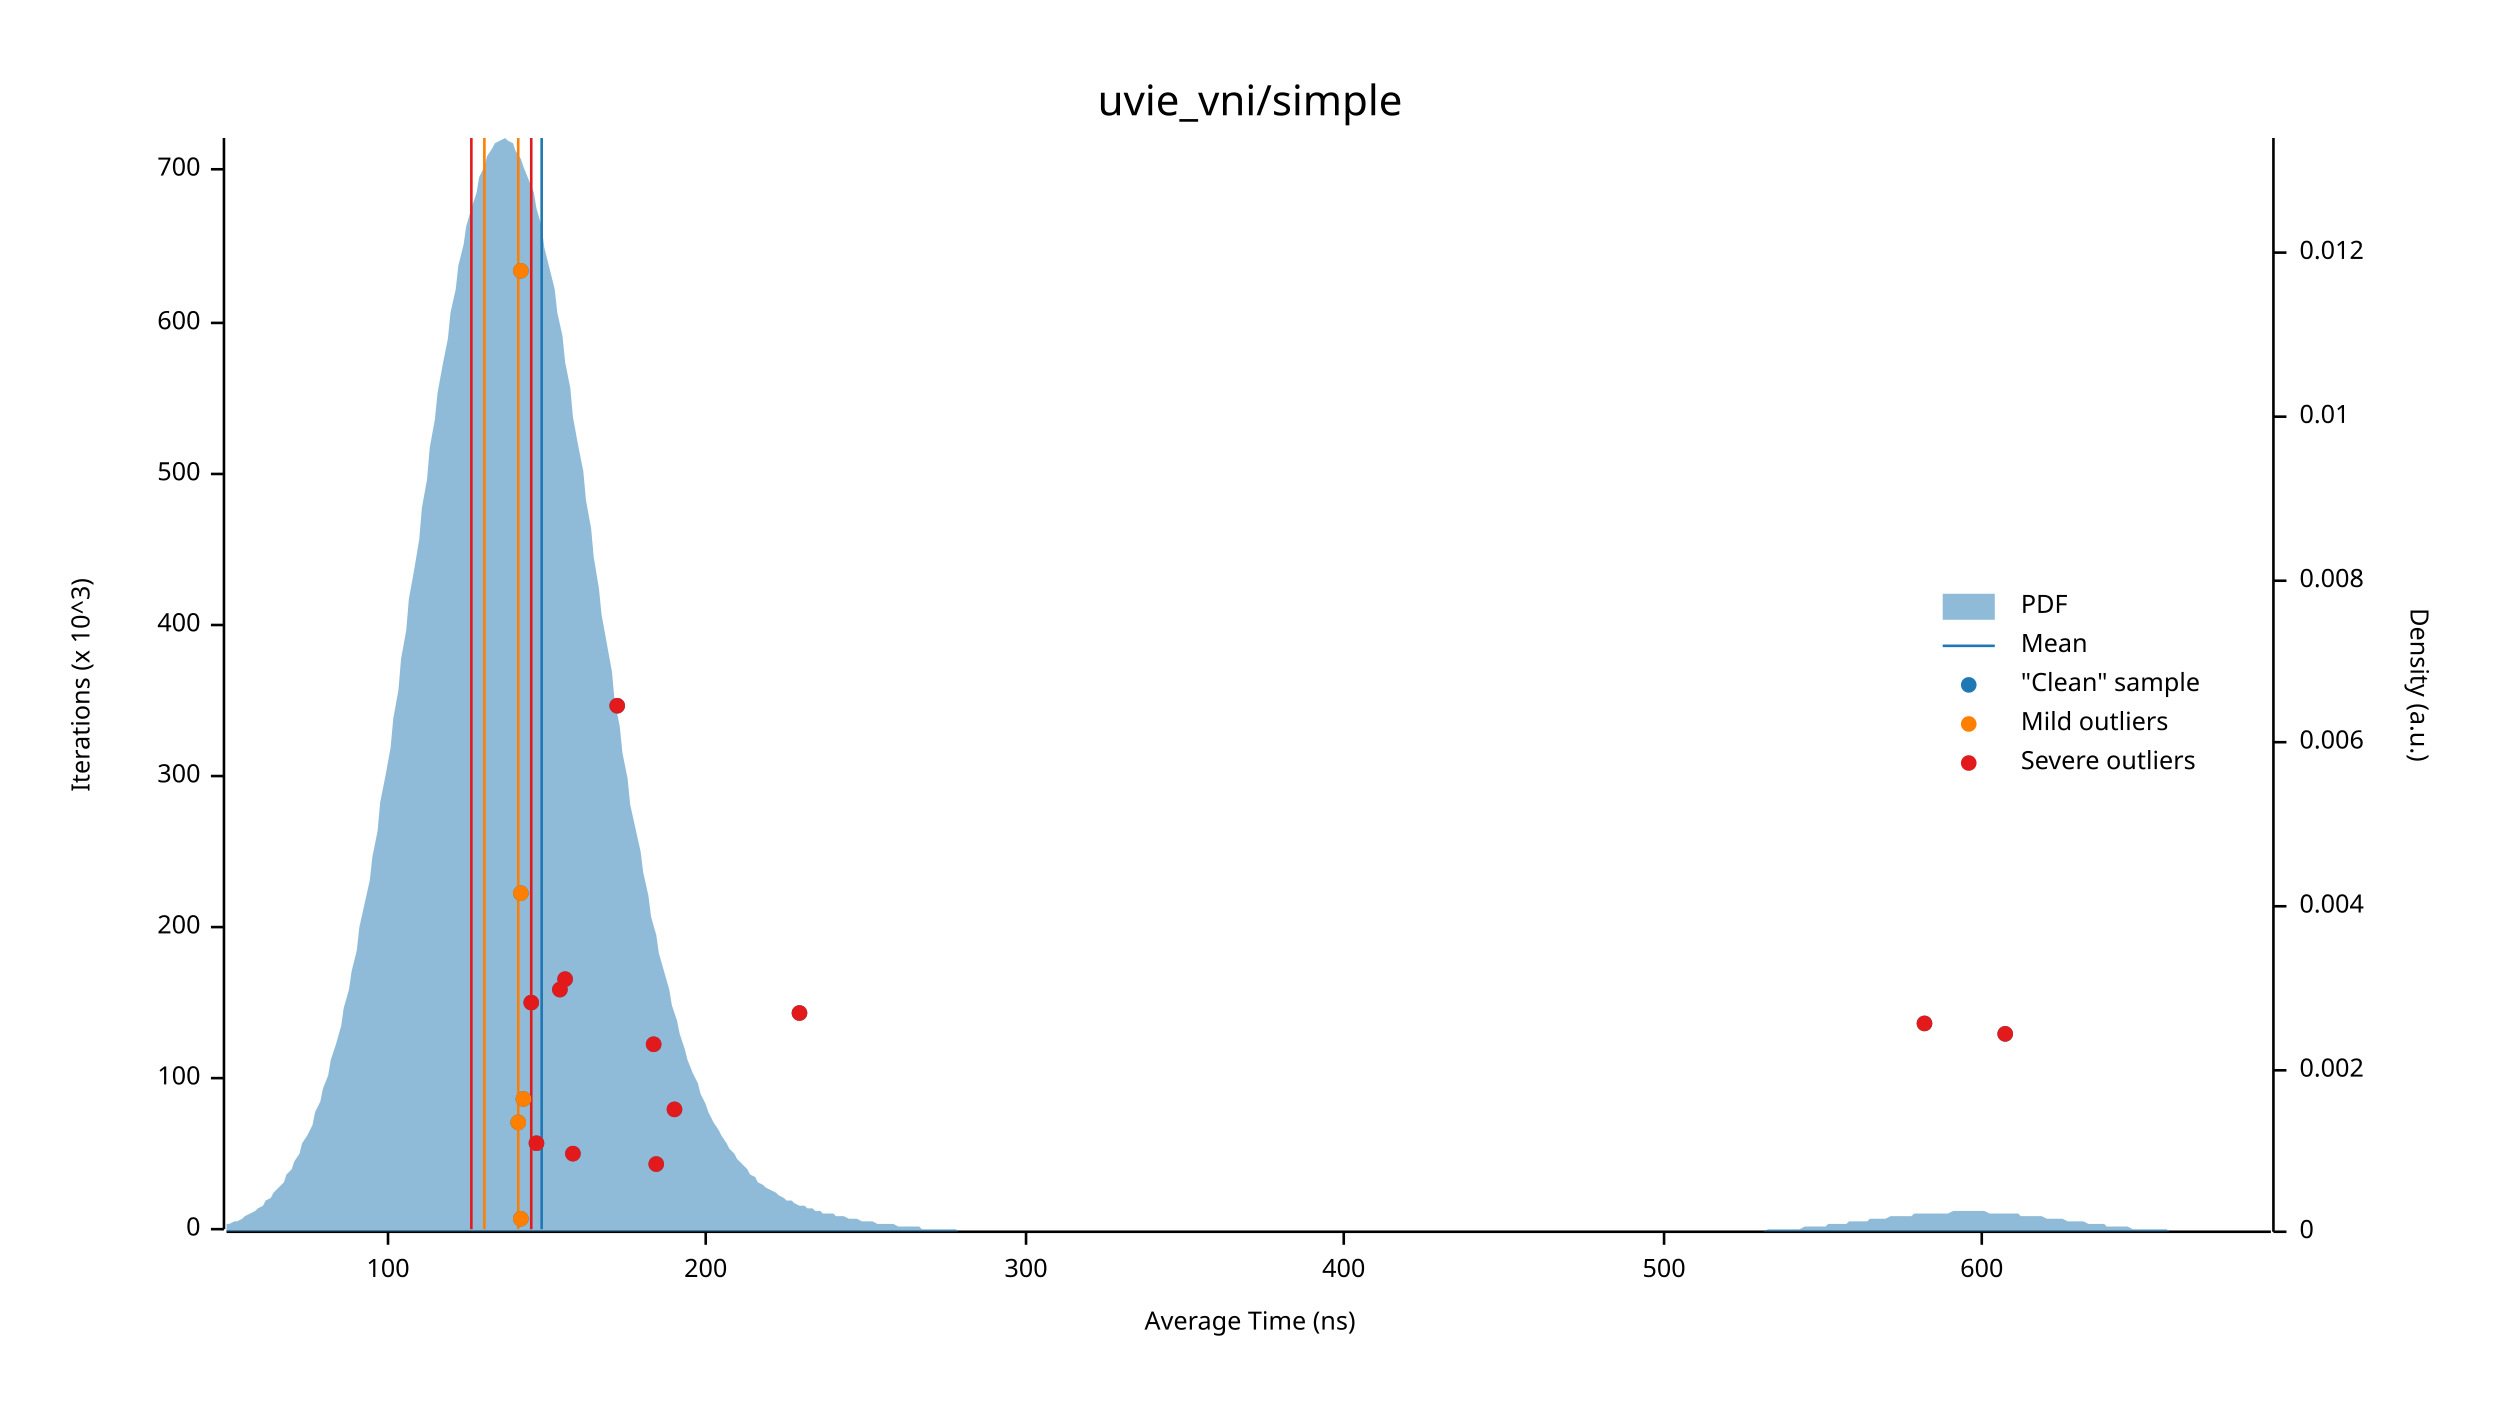
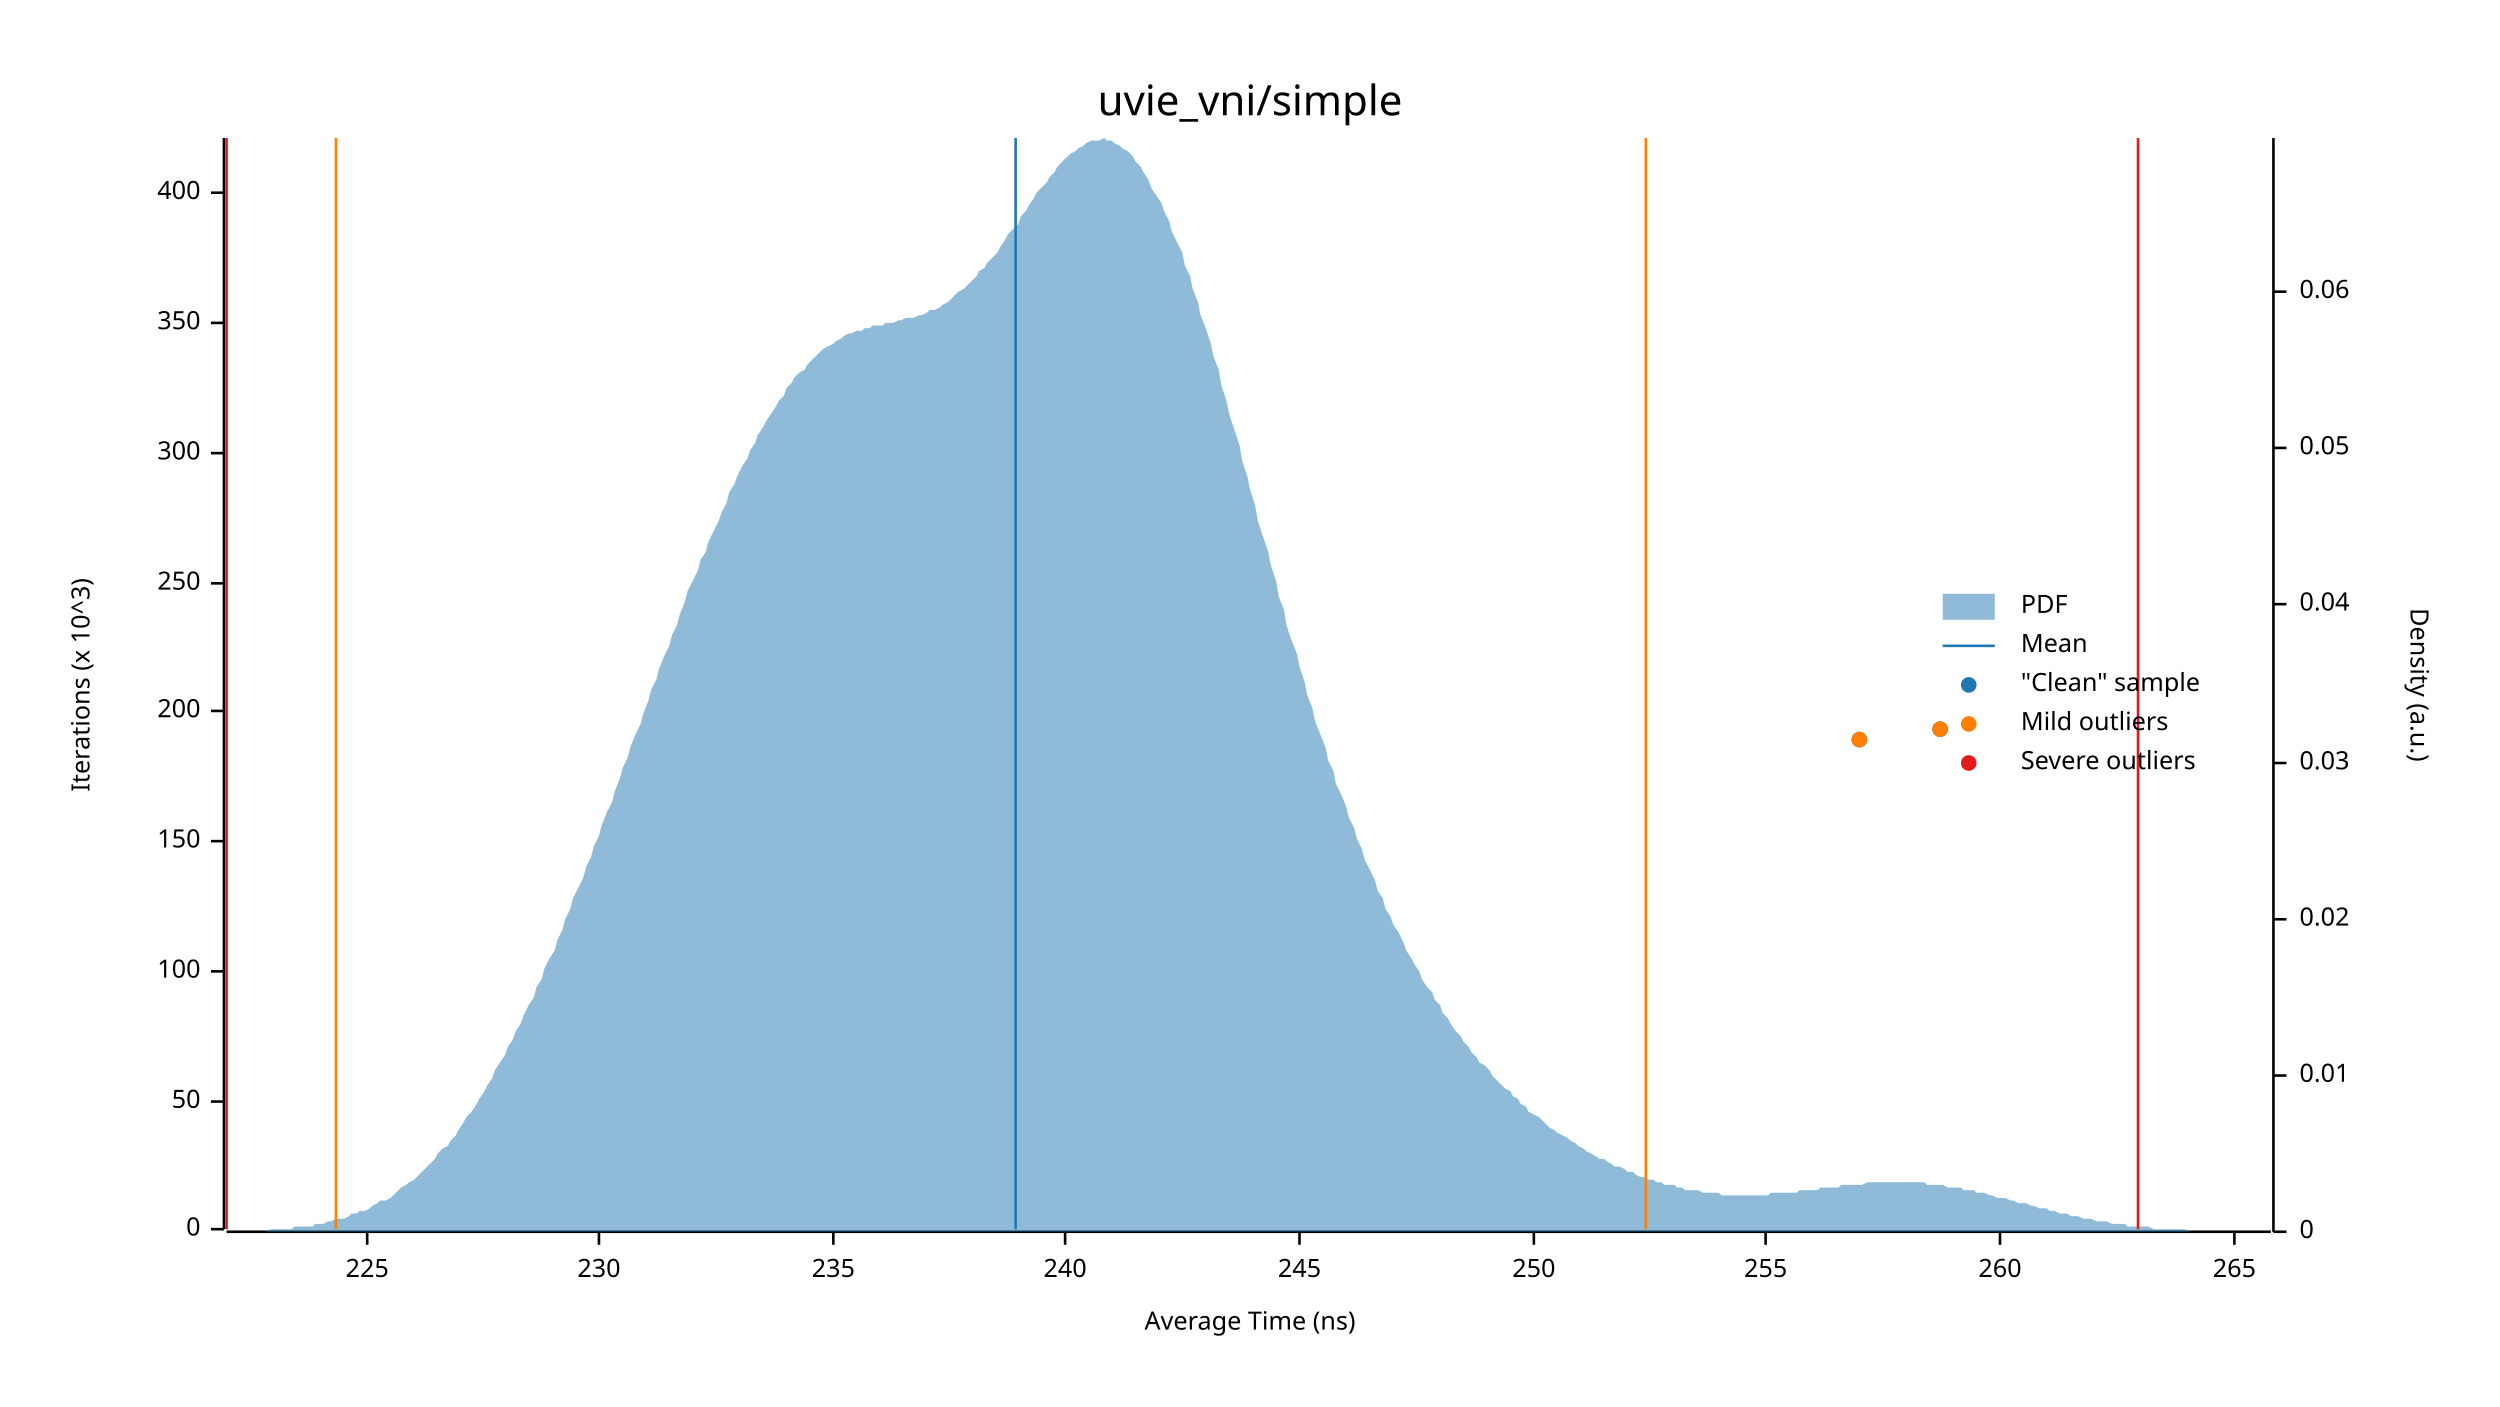
<svg xmlns="http://www.w3.org/2000/svg" width="960" height="540" viewBox="0 0 960 540">
  <text x="480" y="32" dy="0.76em" text-anchor="middle" font-family="sans-serif" font-size="16.129" opacity="1" fill="#000000">
uvie_vni/simple
</text>
  <text x="27" y="263" dy="0.76em" text-anchor="middle" font-family="sans-serif" font-size="9.677" opacity="1" fill="#000000" transform="rotate(270, 27, 263)">
Iterations (x 10^3)
</text>
  <text x="480" y="513" dy="-0.5ex" text-anchor="middle" font-family="sans-serif" font-size="9.677" opacity="1" fill="#000000">
Average Time (ns)
</text>
  <polyline fill="none" opacity="1" stroke="#000000" stroke-width="1" points="86,53 86,472 " />
  <text x="77" y="472" dy="0.5ex" text-anchor="end" font-family="sans-serif" font-size="9.677" opacity="1" fill="#000000">
0
</text>
  <polyline fill="none" opacity="1" stroke="#000000" stroke-width="1" points="81,472 86,472 " />
-   <text x="77" y="414" dy="0.5ex" text-anchor="end" font-family="sans-serif" font-size="9.677" opacity="1" fill="#000000">
+   <text x="77" y="423" dy="0.5ex" text-anchor="end" font-family="sans-serif" font-size="9.677" opacity="1" fill="#000000">
+ 50
+ </text>
+   <polyline fill="none" opacity="1" stroke="#000000" stroke-width="1" points="81,423 86,423 " />
+   <text x="77" y="373" dy="0.5ex" text-anchor="end" font-family="sans-serif" font-size="9.677" opacity="1" fill="#000000">
100
</text>
-   <polyline fill="none" opacity="1" stroke="#000000" stroke-width="1" points="81,414 86,414 " />
-   <text x="77" y="356" dy="0.5ex" text-anchor="end" font-family="sans-serif" font-size="9.677" opacity="1" fill="#000000">
+   <polyline fill="none" opacity="1" stroke="#000000" stroke-width="1" points="81,373 86,373 " />
+   <text x="77" y="323" dy="0.5ex" text-anchor="end" font-family="sans-serif" font-size="9.677" opacity="1" fill="#000000">
+ 150
+ </text>
+   <polyline fill="none" opacity="1" stroke="#000000" stroke-width="1" points="81,323 86,323 " />
+   <text x="77" y="273" dy="0.5ex" text-anchor="end" font-family="sans-serif" font-size="9.677" opacity="1" fill="#000000">
200
</text>
-   <polyline fill="none" opacity="1" stroke="#000000" stroke-width="1" points="81,356 86,356 " />
-   <text x="77" y="298" dy="0.5ex" text-anchor="end" font-family="sans-serif" font-size="9.677" opacity="1" fill="#000000">
+   <polyline fill="none" opacity="1" stroke="#000000" stroke-width="1" points="81,273 86,273 " />
+   <text x="77" y="224" dy="0.5ex" text-anchor="end" font-family="sans-serif" font-size="9.677" opacity="1" fill="#000000">
+ 250
+ </text>
+   <polyline fill="none" opacity="1" stroke="#000000" stroke-width="1" points="81,224 86,224 " />
+   <text x="77" y="174" dy="0.5ex" text-anchor="end" font-family="sans-serif" font-size="9.677" opacity="1" fill="#000000">
300
</text>
-   <polyline fill="none" opacity="1" stroke="#000000" stroke-width="1" points="81,298 86,298 " />
-   <text x="77" y="240" dy="0.5ex" text-anchor="end" font-family="sans-serif" font-size="9.677" opacity="1" fill="#000000">
+   <polyline fill="none" opacity="1" stroke="#000000" stroke-width="1" points="81,174 86,174 " />
+   <text x="77" y="124" dy="0.5ex" text-anchor="end" font-family="sans-serif" font-size="9.677" opacity="1" fill="#000000">
+ 350
+ </text>
+   <polyline fill="none" opacity="1" stroke="#000000" stroke-width="1" points="81,124 86,124 " />
+   <text x="77" y="74" dy="0.5ex" text-anchor="end" font-family="sans-serif" font-size="9.677" opacity="1" fill="#000000">
400
</text>
-   <polyline fill="none" opacity="1" stroke="#000000" stroke-width="1" points="81,240 86,240 " />
-   <text x="77" y="182" dy="0.5ex" text-anchor="end" font-family="sans-serif" font-size="9.677" opacity="1" fill="#000000">
- 500
+   <polyline fill="none" opacity="1" stroke="#000000" stroke-width="1" points="81,74 86,74 " />
+   <polyline fill="none" opacity="1" stroke="#000000" stroke-width="1" points="87,473 872,473 " />
+   <text x="141" y="483" dy="0.76em" text-anchor="middle" font-family="sans-serif" font-size="9.677" opacity="1" fill="#000000">
+ 225
</text>
-   <polyline fill="none" opacity="1" stroke="#000000" stroke-width="1" points="81,182 86,182 " />
-   <text x="77" y="124" dy="0.5ex" text-anchor="end" font-family="sans-serif" font-size="9.677" opacity="1" fill="#000000">
- 600
+   <polyline fill="none" opacity="1" stroke="#000000" stroke-width="1" points="141,473 141,478 " />
+   <text x="230" y="483" dy="0.76em" text-anchor="middle" font-family="sans-serif" font-size="9.677" opacity="1" fill="#000000">
+ 230
</text>
-   <polyline fill="none" opacity="1" stroke="#000000" stroke-width="1" points="81,124 86,124 " />
-   <text x="77" y="65" dy="0.5ex" text-anchor="end" font-family="sans-serif" font-size="9.677" opacity="1" fill="#000000">
- 700
+   <polyline fill="none" opacity="1" stroke="#000000" stroke-width="1" points="230,473 230,478 " />
+   <text x="320" y="483" dy="0.76em" text-anchor="middle" font-family="sans-serif" font-size="9.677" opacity="1" fill="#000000">
+ 235
</text>
-   <polyline fill="none" opacity="1" stroke="#000000" stroke-width="1" points="81,65 86,65 " />
-   <polyline fill="none" opacity="1" stroke="#000000" stroke-width="1" points="87,473 872,473 " />
-   <text x="149" y="483" dy="0.76em" text-anchor="middle" font-family="sans-serif" font-size="9.677" opacity="1" fill="#000000">
- 100
+   <polyline fill="none" opacity="1" stroke="#000000" stroke-width="1" points="320,473 320,478 " />
+   <text x="409" y="483" dy="0.76em" text-anchor="middle" font-family="sans-serif" font-size="9.677" opacity="1" fill="#000000">
+ 240
</text>
-   <polyline fill="none" opacity="1" stroke="#000000" stroke-width="1" points="149,473 149,478 " />
-   <text x="271" y="483" dy="0.76em" text-anchor="middle" font-family="sans-serif" font-size="9.677" opacity="1" fill="#000000">
- 200
+   <polyline fill="none" opacity="1" stroke="#000000" stroke-width="1" points="409,473 409,478 " />
+   <text x="499" y="483" dy="0.76em" text-anchor="middle" font-family="sans-serif" font-size="9.677" opacity="1" fill="#000000">
+ 245
</text>
-   <polyline fill="none" opacity="1" stroke="#000000" stroke-width="1" points="271,473 271,478 " />
-   <text x="394" y="483" dy="0.76em" text-anchor="middle" font-family="sans-serif" font-size="9.677" opacity="1" fill="#000000">
- 300
+   <polyline fill="none" opacity="1" stroke="#000000" stroke-width="1" points="499,473 499,478 " />
+   <text x="589" y="483" dy="0.76em" text-anchor="middle" font-family="sans-serif" font-size="9.677" opacity="1" fill="#000000">
+ 250
</text>
-   <polyline fill="none" opacity="1" stroke="#000000" stroke-width="1" points="394,473 394,478 " />
-   <text x="516" y="483" dy="0.76em" text-anchor="middle" font-family="sans-serif" font-size="9.677" opacity="1" fill="#000000">
- 400
+   <polyline fill="none" opacity="1" stroke="#000000" stroke-width="1" points="589,473 589,478 " />
+   <text x="678" y="483" dy="0.76em" text-anchor="middle" font-family="sans-serif" font-size="9.677" opacity="1" fill="#000000">
+ 255
</text>
-   <polyline fill="none" opacity="1" stroke="#000000" stroke-width="1" points="516,473 516,478 " />
-   <text x="639" y="483" dy="0.76em" text-anchor="middle" font-family="sans-serif" font-size="9.677" opacity="1" fill="#000000">
- 500
+   <polyline fill="none" opacity="1" stroke="#000000" stroke-width="1" points="678,473 678,478 " />
+   <text x="768" y="483" dy="0.76em" text-anchor="middle" font-family="sans-serif" font-size="9.677" opacity="1" fill="#000000">
+ 260
</text>
-   <polyline fill="none" opacity="1" stroke="#000000" stroke-width="1" points="639,473 639,478 " />
-   <text x="761" y="483" dy="0.76em" text-anchor="middle" font-family="sans-serif" font-size="9.677" opacity="1" fill="#000000">
- 600
+   <polyline fill="none" opacity="1" stroke="#000000" stroke-width="1" points="768,473 768,478 " />
+   <text x="858" y="483" dy="0.76em" text-anchor="middle" font-family="sans-serif" font-size="9.677" opacity="1" fill="#000000">
+ 265
</text>
-   <polyline fill="none" opacity="1" stroke="#000000" stroke-width="1" points="761,473 761,478 " />
+   <polyline fill="none" opacity="1" stroke="#000000" stroke-width="1" points="858,473 858,478 " />
  <text x="933" y="263" dy="0.76em" text-anchor="middle" font-family="sans-serif" font-size="9.677" opacity="1" fill="#000000" transform="rotate(90, 933, 263)">
Density (a.u.)
</text>
  <polyline fill="none" opacity="1" stroke="#000000" stroke-width="1" points="873,53 873,473 " />
  <text x="883" y="473" dy="0.5ex" text-anchor="start" font-family="sans-serif" font-size="9.677" opacity="1" fill="#000000">
0
</text>
  <polyline fill="none" opacity="1" stroke="#000000" stroke-width="1" points="873,473 878,473 " />
-   <text x="883" y="411" dy="0.5ex" text-anchor="start" font-family="sans-serif" font-size="9.677" opacity="1" fill="#000000">
- 0.002
- </text>
-   <polyline fill="none" opacity="1" stroke="#000000" stroke-width="1" points="873,411 878,411 " />
-   <text x="883" y="348" dy="0.5ex" text-anchor="start" font-family="sans-serif" font-size="9.677" opacity="1" fill="#000000">
- 0.004
- </text>
-   <polyline fill="none" opacity="1" stroke="#000000" stroke-width="1" points="873,348 878,348 " />
-   <text x="883" y="285" dy="0.5ex" text-anchor="start" font-family="sans-serif" font-size="9.677" opacity="1" fill="#000000">
- 0.006
- </text>
-   <polyline fill="none" opacity="1" stroke="#000000" stroke-width="1" points="873,285 878,285 " />
-   <text x="883" y="223" dy="0.5ex" text-anchor="start" font-family="sans-serif" font-size="9.677" opacity="1" fill="#000000">
- 0.008
- </text>
-   <polyline fill="none" opacity="1" stroke="#000000" stroke-width="1" points="873,223 878,223 " />
-   <text x="883" y="160" dy="0.5ex" text-anchor="start" font-family="sans-serif" font-size="9.677" opacity="1" fill="#000000">
+   <text x="883" y="413" dy="0.5ex" text-anchor="start" font-family="sans-serif" font-size="9.677" opacity="1" fill="#000000">
0.01
</text>
-   <polyline fill="none" opacity="1" stroke="#000000" stroke-width="1" points="873,160 878,160 " />
-   <text x="883" y="97" dy="0.5ex" text-anchor="start" font-family="sans-serif" font-size="9.677" opacity="1" fill="#000000">
- 0.012
+   <polyline fill="none" opacity="1" stroke="#000000" stroke-width="1" points="873,413 878,413 " />
+   <text x="883" y="353" dy="0.5ex" text-anchor="start" font-family="sans-serif" font-size="9.677" opacity="1" fill="#000000">
+ 0.02
</text>
-   <polyline fill="none" opacity="1" stroke="#000000" stroke-width="1" points="873,97 878,97 " />
-   <polygon opacity="0.5" fill="#1F78B4" points="87,470 88,470 90,469 91,469 93,468 94,467 96,466 98,465 99,464 101,463 102,461 104,460 105,458 107,456 109,454 110,451 112,449 113,446 115,443 116,439 118,436 120,432 121,427 123,423 124,418 126,413 127,407 129,401 131,394 132,387 134,380 135,373 137,365 138,356 140,347 142,338 143,329 145,319 146,308 148,298 150,287 151,276 153,265 154,253 156,242 157,230 159,219 161,207 162,195 164,184 165,172 167,161 168,151 170,140 172,130 173,120 175,111 176,102 178,94 179,87 181,80 183,74 184,68 186,64 187,60 189,57 190,55 192,54 194,53 195,54 197,55 198,58 200,61 201,64 203,69 205,74 206,80 208,87 209,95 211,103 213,111 214,120 216,129 217,139 219,149 220,160 222,171 224,181 225,192 227,203 228,214 230,226 231,236 233,247 235,258 236,269 238,279 239,289 241,299 242,309 244,318 246,327 247,335 249,344 250,352 252,359 253,366 255,373 257,380 258,386 260,392 261,397 263,403 264,407 266,412 268,416 269,420 271,424 272,427 274,431 276,434 277,436 279,439 280,441 282,443 283,445 285,447 287,449 288,451 290,452 291,454 293,455 294,456 296,457 298,458 299,459 301,460 302,461 304,461 305,462 307,463 309,463 310,464 312,464 313,465 315,465 316,466 318,466 320,466 321,467 323,467 324,467 326,468 327,468 329,468 331,469 332,469 334,469 335,469 337,470 339,470 340,470 342,470 343,470 345,471 346,471 348,471 350,471 351,471 353,471 354,472 356,472 357,472 359,472 361,472 362,472 364,472 365,472 367,472 368,473 370,473 372,473 373,473 375,473 376,473 378,473 379,473 381,473 383,473 384,473 386,473 387,473 389,473 391,473 392,473 394,473 395,473 397,473 398,473 400,473 402,473 403,473 405,473 406,473 408,473 409,473 411,473 413,473 414,473 416,473 417,473 419,473 420,473 422,473 424,473 425,473 427,473 428,473 430,473 431,473 433,473 435,473 436,473 438,473 439,473 441,473 442,473 444,473 446,473 447,473 449,473 450,473 452,473 454,473 455,473 457,473 458,473 460,473 461,473 463,473 465,473 466,473 468,473 469,473 471,473 472,473 474,473 476,473 477,473 479,473 480,473 482,473 483,473 485,473 487,473 488,473 490,473 491,473 493,473 494,473 496,473 498,473 499,473 501,473 502,473 504,473 505,473 507,473 509,473 510,473 512,473 513,473 515,473 517,473 518,473 520,473 521,473 523,473 524,473 526,473 528,473 529,473 531,473 532,473 534,473 535,473 537,473 539,473 540,473 542,473 543,473 545,473 546,473 548,473 550,473 551,473 553,473 554,473 556,473 557,473 559,473 561,473 562,473 564,473 565,473 567,473 568,473 570,473 572,473 573,473 575,473 576,473 578,473 580,473 581,473 583,473 584,473 586,473 587,473 589,473 591,473 592,473 594,473 595,473 597,473 598,473 600,473 602,473 603,473 605,473 606,473 608,473 609,473 611,473 613,473 614,473 616,473 617,473 619,473 620,473 622,473 624,473 625,473 627,473 628,473 630,473 632,473 633,473 635,473 636,473 638,473 639,473 641,473 643,473 644,473 646,473 647,473 649,473 650,473 652,473 654,473 655,473 657,473 658,473 660,473 661,473 663,473 665,473 666,473 668,473 669,473 671,473 672,473 674,473 676,473 677,473 679,472 680,472 682,472 683,472 685,472 687,472 688,472 690,472 691,472 693,471 695,471 696,471 698,471 699,471 701,471 702,470 704,470 706,470 707,470 709,470 710,469 712,469 713,469 715,469 717,469 718,468 720,468 721,468 723,468 724,468 726,467 728,467 729,467 731,467 732,467 734,467 735,466 737,466 739,466 740,466 742,466 743,466 745,466 746,466 748,466 750,465 751,465 753,465 754,465 756,465 758,465 759,465 761,465 762,465 764,466 765,466 767,466 769,466 770,466 772,466 773,466 775,466 776,467 778,467 780,467 781,467 783,467 784,467 786,468 787,468 789,468 791,468 792,468 794,469 795,469 797,469 798,469 800,469 802,470 803,470 805,470 806,470 808,470 809,471 811,471 813,471 814,471 816,471 817,471 819,472 821,472 822,472 824,472 825,472 827,472 828,472 830,472 832,472 833,473 835,473 836,473 838,473 839,473 841,473 843,473 844,473 846,473 847,473 849,473 850,473 852,473 854,473 855,473 857,473 858,473 860,473 861,473 863,473 865,473 866,473 868,473 869,473 871,473 873,473 873,473 87,473 " />
-   <polyline fill="none" opacity="1" stroke="#1F78B4" stroke-width="1" points="208,472 208,53 " />
-   <polyline fill="none" opacity="1" stroke="#FF7F00" stroke-width="1" points="186,472 186,53 " />
-   <polyline fill="none" opacity="1" stroke="#FF7F00" stroke-width="1" points="199,472 199,53 " />
-   <polyline fill="none" opacity="1" stroke="#E31A1C" stroke-width="1" points="181,472 181,53 " />
-   <polyline fill="none" opacity="1" stroke="#E31A1C" stroke-width="1" points="204,472 204,53 " />
-   <circle cx="200" cy="468" r="3" opacity="1" fill="#1F78B4" stroke="none" stroke-width="1" />
-   <circle cx="252" cy="447" r="3" opacity="1" fill="#1F78B4" stroke="none" stroke-width="1" />
-   <circle cx="220" cy="443" r="3" opacity="1" fill="#1F78B4" stroke="none" stroke-width="1" />
-   <circle cx="206" cy="439" r="3" opacity="1" fill="#1F78B4" stroke="none" stroke-width="1" />
-   <circle cx="199" cy="431" r="3" opacity="1" fill="#1F78B4" stroke="none" stroke-width="1" />
-   <circle cx="259" cy="426" r="3" opacity="1" fill="#1F78B4" stroke="none" stroke-width="1" />
-   <circle cx="201" cy="422" r="3" opacity="1" fill="#1F78B4" stroke="none" stroke-width="1" />
-   <circle cx="251" cy="401" r="3" opacity="1" fill="#1F78B4" stroke="none" stroke-width="1" />
-   <circle cx="770" cy="397" r="3" opacity="1" fill="#1F78B4" stroke="none" stroke-width="1" />
-   <circle cx="739" cy="393" r="3" opacity="1" fill="#1F78B4" stroke="none" stroke-width="1" />
-   <circle cx="307" cy="389" r="3" opacity="1" fill="#1F78B4" stroke="none" stroke-width="1" />
-   <circle cx="204" cy="385" r="3" opacity="1" fill="#1F78B4" stroke="none" stroke-width="1" />
-   <circle cx="215" cy="380" r="3" opacity="1" fill="#1F78B4" stroke="none" stroke-width="1" />
-   <circle cx="217" cy="376" r="3" opacity="1" fill="#1F78B4" stroke="none" stroke-width="1" />
-   <circle cx="200" cy="343" r="3" opacity="1" fill="#1F78B4" stroke="none" stroke-width="1" />
-   <circle cx="237" cy="271" r="3" opacity="1" fill="#1F78B4" stroke="none" stroke-width="1" />
-   <circle cx="200" cy="104" r="3" opacity="1" fill="#1F78B4" stroke="none" stroke-width="1" />
-   <circle cx="200" cy="468" r="3" opacity="1" fill="#FF7F00" stroke="none" stroke-width="1" />
-   <circle cx="199" cy="431" r="3" opacity="1" fill="#FF7F00" stroke="none" stroke-width="1" />
-   <circle cx="201" cy="422" r="3" opacity="1" fill="#FF7F00" stroke="none" stroke-width="1" />
-   <circle cx="200" cy="343" r="3" opacity="1" fill="#FF7F00" stroke="none" stroke-width="1" />
-   <circle cx="200" cy="104" r="3" opacity="1" fill="#FF7F00" stroke="none" stroke-width="1" />
-   <circle cx="252" cy="447" r="3" opacity="1" fill="#E31A1C" stroke="none" stroke-width="1" />
-   <circle cx="220" cy="443" r="3" opacity="1" fill="#E31A1C" stroke="none" stroke-width="1" />
-   <circle cx="206" cy="439" r="3" opacity="1" fill="#E31A1C" stroke="none" stroke-width="1" />
-   <circle cx="259" cy="426" r="3" opacity="1" fill="#E31A1C" stroke="none" stroke-width="1" />
-   <circle cx="251" cy="401" r="3" opacity="1" fill="#E31A1C" stroke="none" stroke-width="1" />
-   <circle cx="770" cy="397" r="3" opacity="1" fill="#E31A1C" stroke="none" stroke-width="1" />
-   <circle cx="739" cy="393" r="3" opacity="1" fill="#E31A1C" stroke="none" stroke-width="1" />
-   <circle cx="307" cy="389" r="3" opacity="1" fill="#E31A1C" stroke="none" stroke-width="1" />
-   <circle cx="204" cy="385" r="3" opacity="1" fill="#E31A1C" stroke="none" stroke-width="1" />
-   <circle cx="215" cy="380" r="3" opacity="1" fill="#E31A1C" stroke="none" stroke-width="1" />
-   <circle cx="217" cy="376" r="3" opacity="1" fill="#E31A1C" stroke="none" stroke-width="1" />
-   <circle cx="237" cy="271" r="3" opacity="1" fill="#E31A1C" stroke="none" stroke-width="1" />
+   <polyline fill="none" opacity="1" stroke="#000000" stroke-width="1" points="873,353 878,353 " />
+   <text x="883" y="293" dy="0.5ex" text-anchor="start" font-family="sans-serif" font-size="9.677" opacity="1" fill="#000000">
+ 0.03
+ </text>
+   <polyline fill="none" opacity="1" stroke="#000000" stroke-width="1" points="873,293 878,293 " />
+   <text x="883" y="232" dy="0.5ex" text-anchor="start" font-family="sans-serif" font-size="9.677" opacity="1" fill="#000000">
+ 0.04
+ </text>
+   <polyline fill="none" opacity="1" stroke="#000000" stroke-width="1" points="873,232 878,232 " />
+   <text x="883" y="172" dy="0.5ex" text-anchor="start" font-family="sans-serif" font-size="9.677" opacity="1" fill="#000000">
+ 0.05
+ </text>
+   <polyline fill="none" opacity="1" stroke="#000000" stroke-width="1" points="873,172 878,172 " />
+   <text x="883" y="112" dy="0.5ex" text-anchor="start" font-family="sans-serif" font-size="9.677" opacity="1" fill="#000000">
+ 0.06
+ </text>
+   <polyline fill="none" opacity="1" stroke="#000000" stroke-width="1" points="873,112 878,112 " />
+   <polygon opacity="0.5" fill="#1F78B4" points="87,473 88,473 90,473 91,473 93,473 94,473 96,473 98,473 99,473 101,473 102,473 104,472 105,472 107,472 109,472 110,472 112,472 113,471 115,471 116,471 118,471 120,471 121,470 123,470 124,470 126,469 127,469 129,468 131,468 132,468 134,467 135,466 137,466 138,465 140,465 142,464 143,463 145,462 146,461 148,461 150,460 151,459 153,457 154,456 156,455 157,454 159,453 161,451 162,450 164,448 165,447 167,445 168,443 170,441 172,440 173,438 175,436 176,434 178,431 179,429 181,427 183,424 184,422 186,419 187,417 189,414 190,411 192,408 194,405 195,402 197,399 198,396 200,393 201,390 203,386 205,383 206,379 208,376 209,372 211,368 213,365 214,361 216,357 217,353 219,349 220,345 222,341 224,337 225,333 227,329 228,325 230,321 231,317 233,312 235,308 236,304 238,299 239,295 241,291 242,287 244,282 246,278 247,274 249,269 250,265 252,261 253,257 255,252 257,248 258,244 260,240 261,236 263,231 264,227 266,223 268,219 269,215 271,212 272,208 274,204 276,200 277,197 279,193 280,189 282,186 283,183 285,179 287,176 288,173 290,170 291,167 293,164 294,162 296,159 298,156 299,154 301,152 302,149 304,147 305,145 307,143 309,142 310,140 312,138 313,137 315,135 316,134 318,133 320,132 321,131 323,130 324,129 326,128 327,128 329,127 331,127 332,126 334,126 335,125 337,125 339,125 340,124 342,124 343,124 345,123 346,123 348,122 350,122 351,122 353,121 354,121 356,120 357,119 359,119 361,118 362,117 364,116 365,115 367,113 368,112 370,111 372,109 373,108 375,106 376,104 378,103 379,101 381,99 383,97 384,95 386,92 387,90 389,88 391,86 392,83 394,81 395,79 397,76 398,74 400,72 402,70 403,68 405,66 406,64 408,62 409,61 411,59 413,58 414,57 416,56 417,55 419,54 420,54 422,54 424,53 425,54 427,54 428,55 430,56 431,57 433,58 435,60 436,62 438,64 439,66 441,69 442,72 444,75 446,78 447,81 449,85 450,89 452,93 454,97 455,102 457,106 458,111 460,116 461,121 463,126 465,132 466,137 468,142 469,148 471,154 472,159 474,165 476,171 477,177 479,183 480,188 482,194 483,200 485,206 487,212 488,217 490,223 491,229 493,234 494,240 496,246 498,251 499,256 501,262 502,267 504,272 505,277 507,282 509,287 510,292 512,296 513,301 515,305 517,310 518,314 520,318 521,322 523,326 524,330 526,334 528,338 529,342 531,345 532,349 534,352 535,355 537,358 539,362 540,365 542,368 543,370 545,373 546,376 548,379 550,381 551,384 553,386 554,389 556,391 557,393 559,396 561,398 562,400 564,402 565,404 567,406 568,408 570,409 572,411 573,413 575,415 576,416 578,418 580,419 581,421 583,422 584,424 586,425 587,427 589,428 591,429 592,430 594,432 595,433 597,434 598,435 600,436 602,437 603,438 605,439 606,440 608,441 609,442 611,443 613,444 614,445 616,445 617,446 619,447 620,448 622,448 624,449 625,450 627,450 628,451 630,452 632,452 633,453 635,453 636,454 638,454 639,455 641,455 643,455 644,456 646,456 647,457 649,457 650,457 652,457 654,458 655,458 657,458 658,458 660,458 661,459 663,459 665,459 666,459 668,459 669,459 671,459 672,459 674,459 676,459 677,459 679,459 680,458 682,458 683,458 685,458 687,458 688,458 690,458 691,457 693,457 695,457 696,457 698,457 699,456 701,456 702,456 704,456 706,456 707,455 709,455 710,455 712,455 713,455 715,455 717,454 718,454 720,454 721,454 723,454 724,454 726,454 728,454 729,454 731,454 732,454 734,454 735,454 737,454 739,454 740,455 742,455 743,455 745,455 746,455 748,456 750,456 751,456 753,456 754,457 756,457 758,457 759,458 761,458 762,458 764,459 765,459 767,460 769,460 770,460 772,461 773,461 775,462 776,462 778,462 780,463 781,463 783,464 784,464 786,464 787,465 789,465 791,466 792,466 794,466 795,467 797,467 798,467 800,468 802,468 803,468 805,469 806,469 808,469 809,469 811,470 813,470 814,470 816,470 817,471 819,471 821,471 822,471 824,471 825,471 827,472 828,472 830,472 832,472 833,472 835,472 836,472 838,472 839,472 841,473 843,473 844,473 846,473 847,473 849,473 850,473 852,473 854,473 855,473 857,473 858,473 860,473 861,473 863,473 865,473 866,473 868,473 869,473 871,473 873,473 873,473 87,473 " />
+   <polyline fill="none" opacity="1" stroke="#1F78B4" stroke-width="1" points="390,472 390,53 " />
+   <polyline fill="none" opacity="1" stroke="#FF7F00" stroke-width="1" points="129,472 129,53 " />
+   <polyline fill="none" opacity="1" stroke="#FF7F00" stroke-width="1" points="632,472 632,53 " />
+   <polyline fill="none" opacity="1" stroke="#E31A1C" stroke-width="1" points="87,472 87,53 " />
+   <polyline fill="none" opacity="1" stroke="#E31A1C" stroke-width="1" points="821,472 821,53 " />
+   <circle cx="714" cy="284" r="3" opacity="1" fill="#1F78B4" stroke="none" stroke-width="1" />
+   <circle cx="745" cy="280" r="3" opacity="1" fill="#1F78B4" stroke="none" stroke-width="1" />
+   <circle cx="714" cy="284" r="3" opacity="1" fill="#FF7F00" stroke="none" stroke-width="1" />
+   <circle cx="745" cy="280" r="3" opacity="1" fill="#FF7F00" stroke="none" stroke-width="1" />
  <text x="776" y="228" dy="0.76em" text-anchor="start" font-family="sans-serif" font-size="9.677" opacity="1" fill="#000000">
PDF
</text>
  <text x="776" y="243" dy="0.76em" text-anchor="start" font-family="sans-serif" font-size="9.677" opacity="1" fill="#000000">
Mean
</text>
  <text x="776" y="258" dy="0.76em" text-anchor="start" font-family="sans-serif" font-size="9.677" opacity="1" fill="#000000">
"Clean" sample
</text>
  <text x="776" y="273" dy="0.76em" text-anchor="start" font-family="sans-serif" font-size="9.677" opacity="1" fill="#000000">
Mild outliers
</text>
  <text x="776" y="288" dy="0.76em" text-anchor="start" font-family="sans-serif" font-size="9.677" opacity="1" fill="#000000">
Severe outliers
</text>
  <rect x="746" y="228" width="20" height="10" opacity="0.5" fill="#1F78B4" stroke="none" />
  <polyline fill="none" opacity="1" stroke="#1F78B4" stroke-width="1" points="746,248 766,248 " />
  <circle cx="756" cy="263" r="3" opacity="1" fill="#1F78B4" stroke="none" stroke-width="1" />
  <circle cx="756" cy="278" r="3" opacity="1" fill="#FF7F00" stroke="none" stroke-width="1" />
  <circle cx="756" cy="293" r="3" opacity="1" fill="#E31A1C" stroke="none" stroke-width="1" />
</svg>
